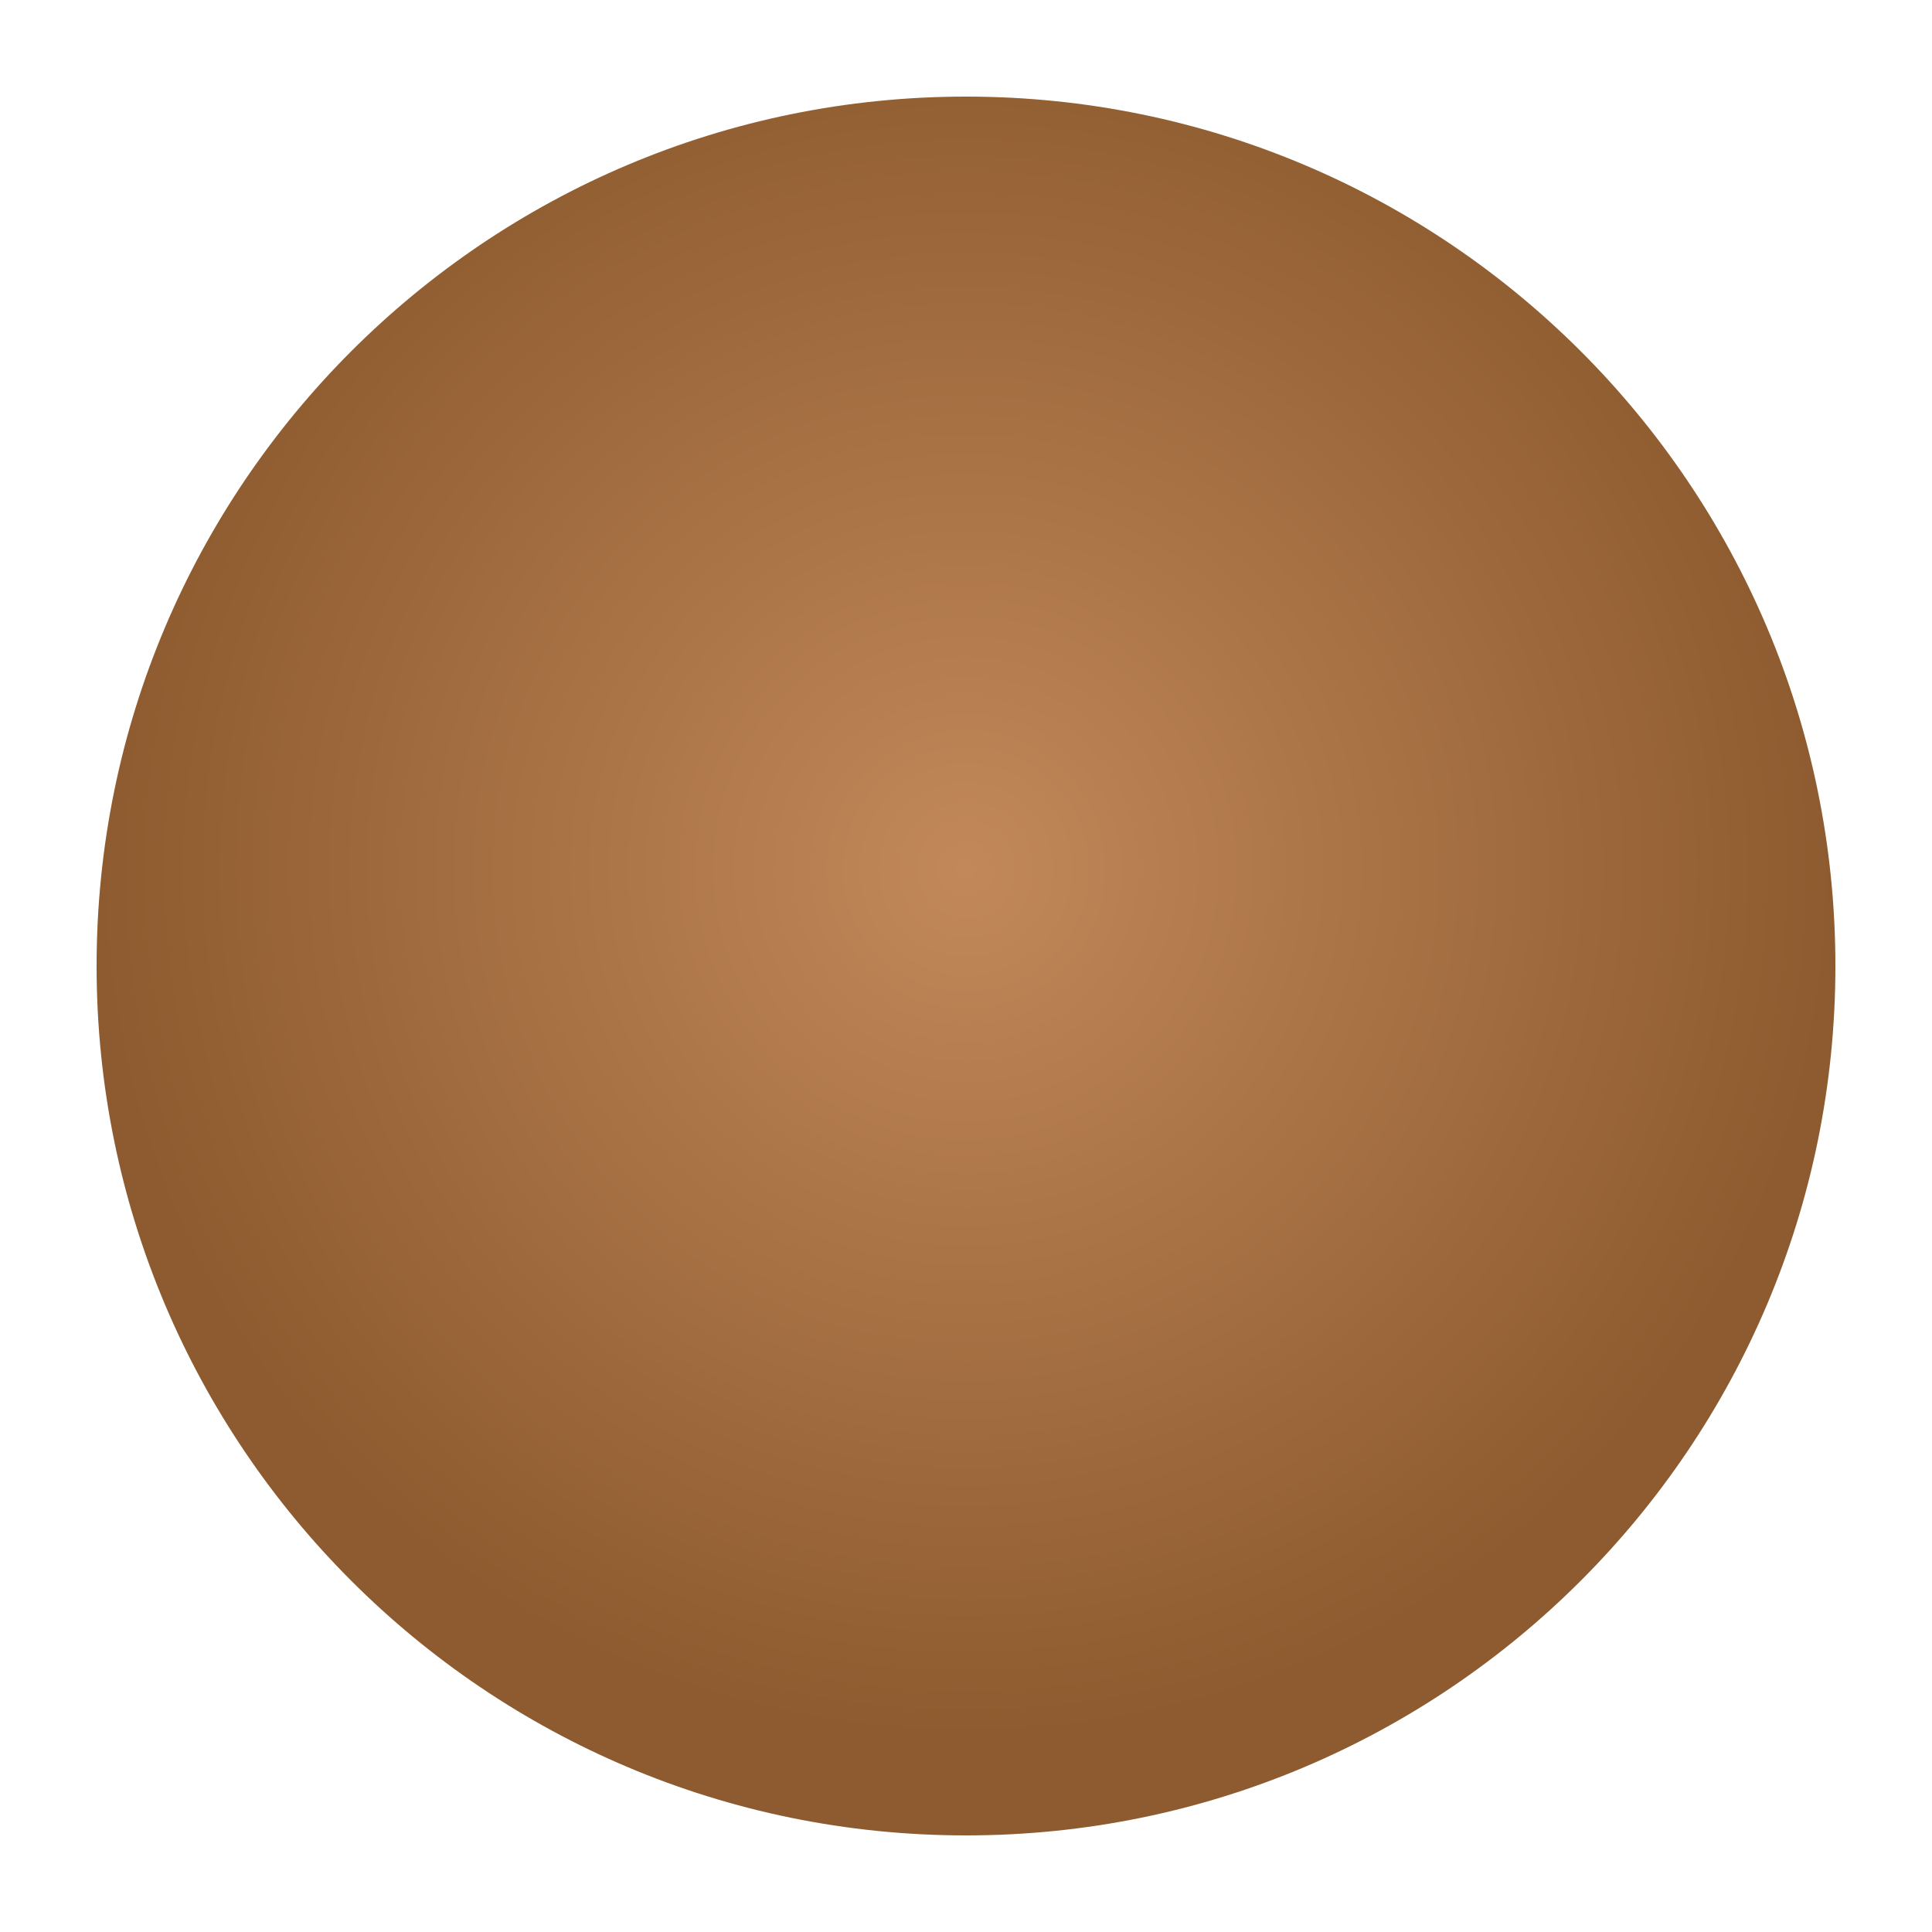
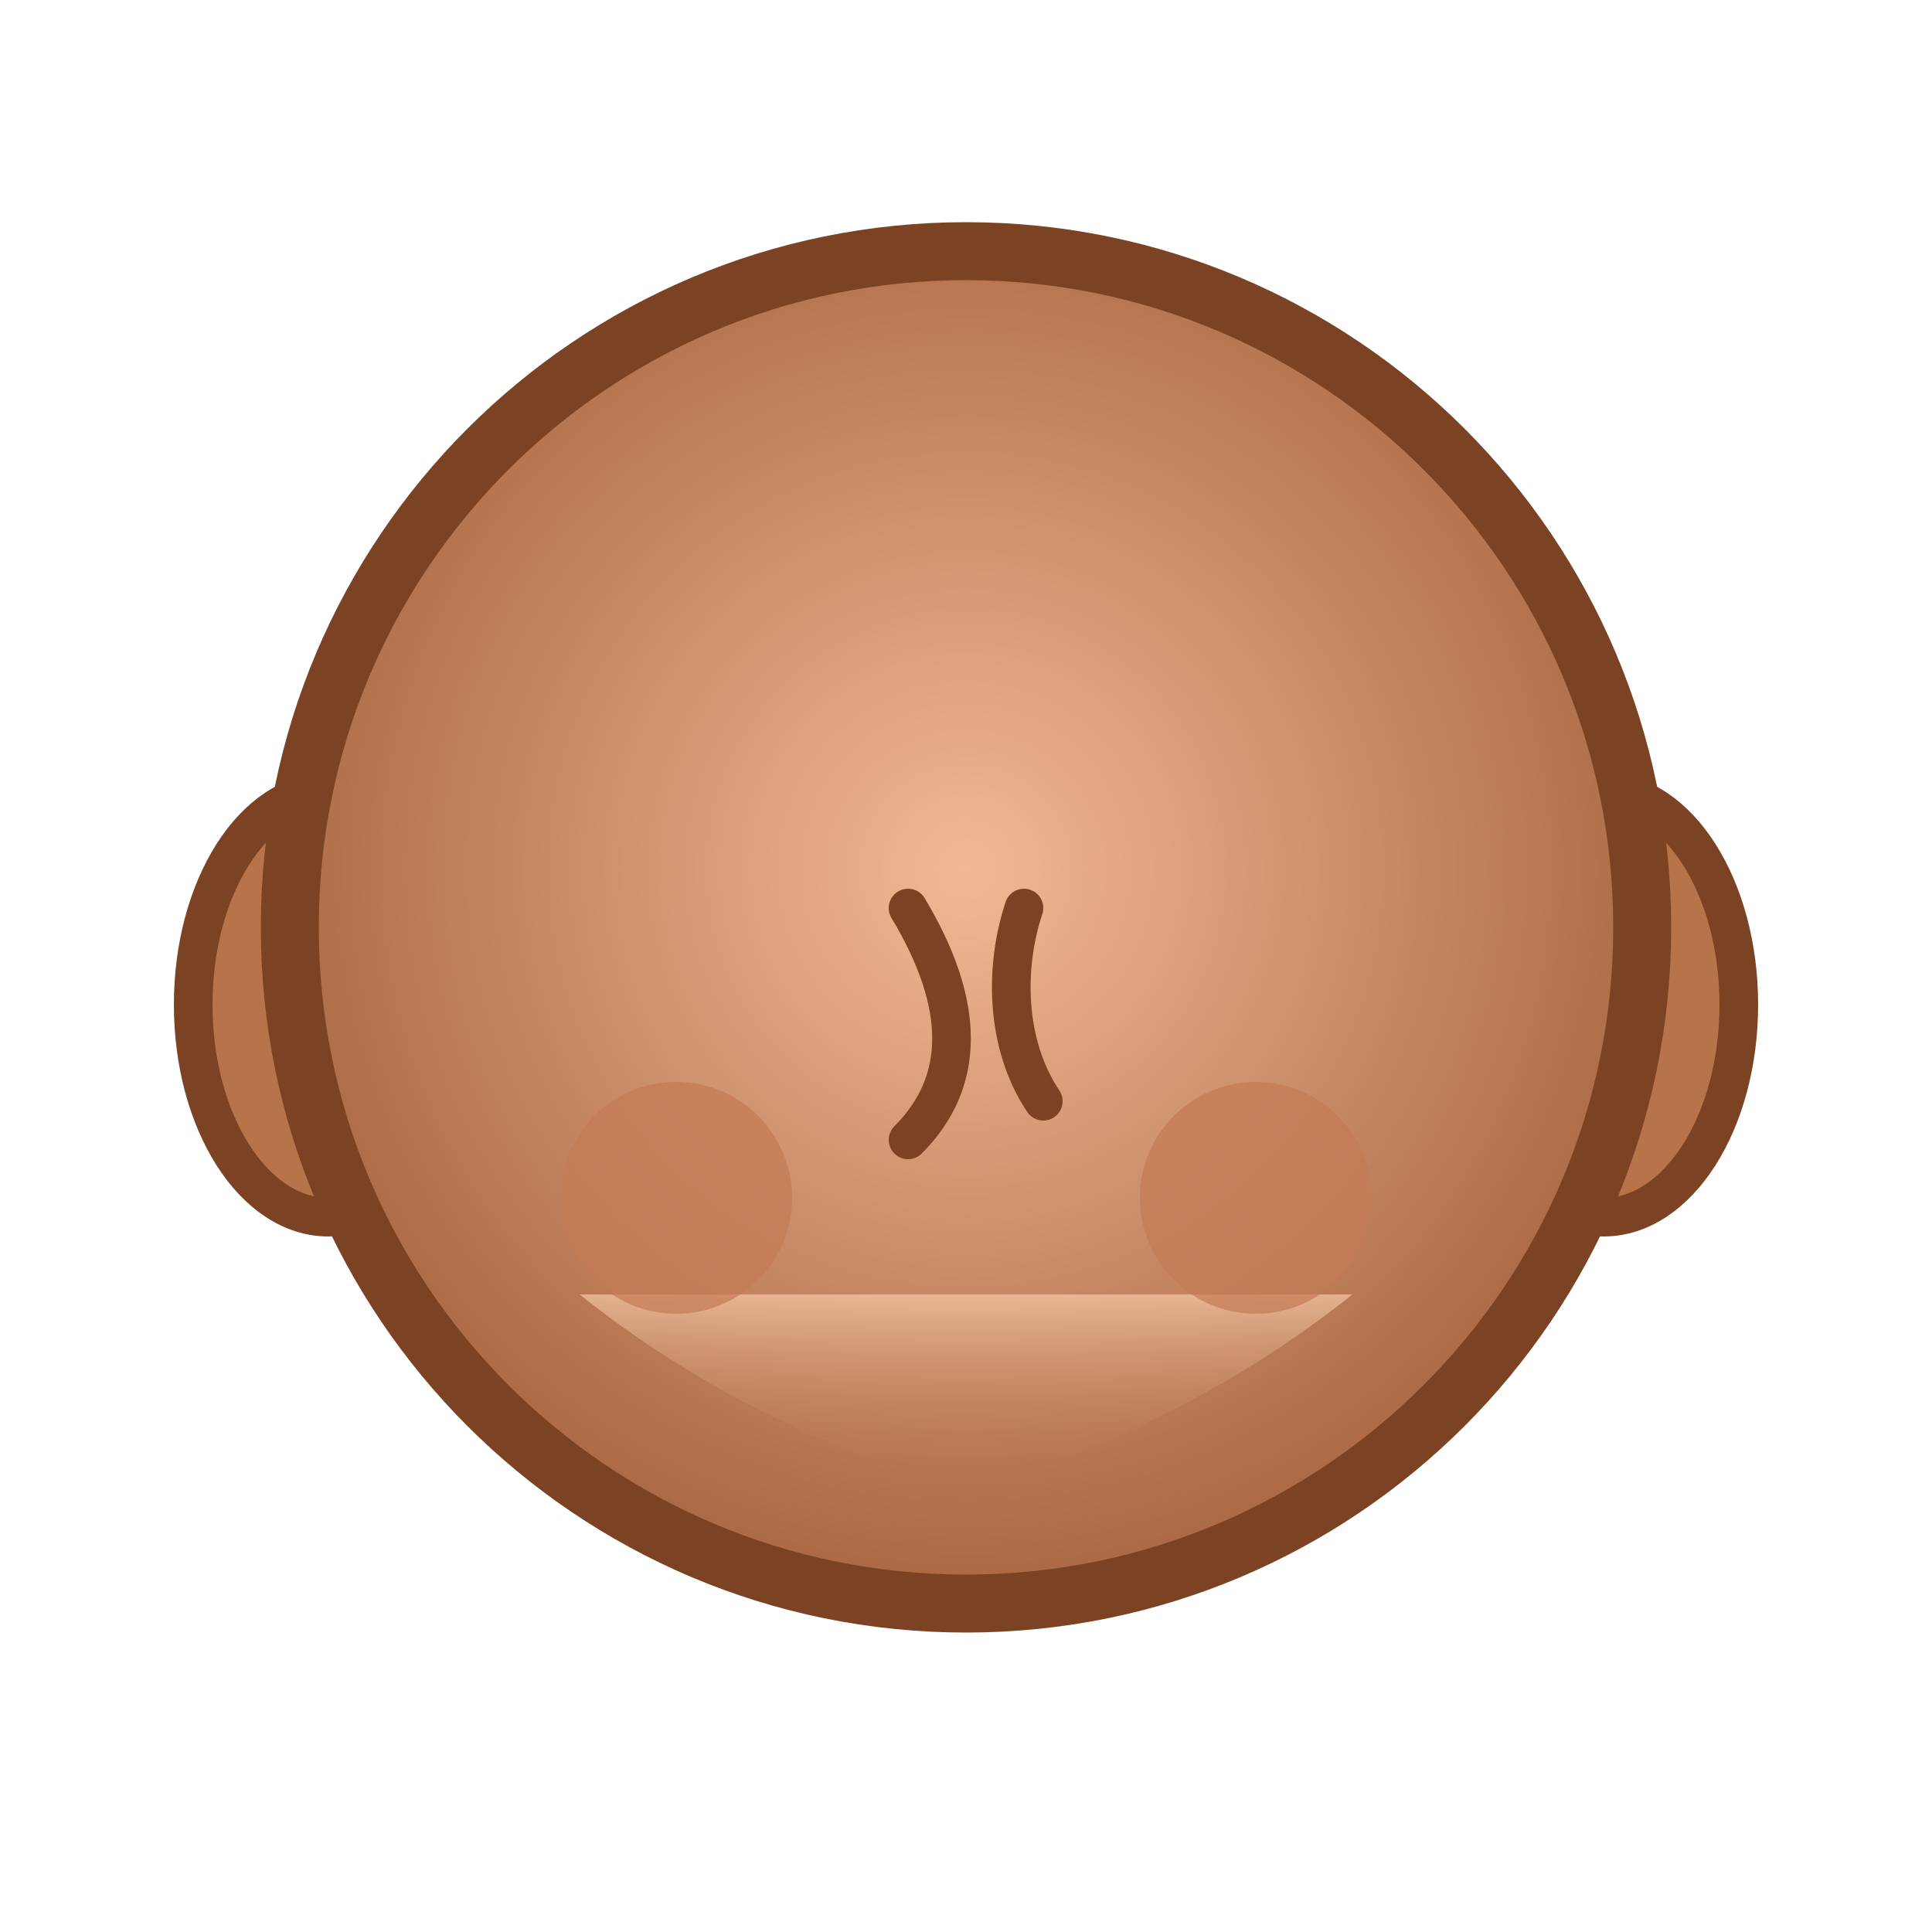
<svg xmlns="http://www.w3.org/2000/svg" viewBox="0 0 200 200">
  <defs>
-     <radialGradient id="darkSkin" cx="100" cy="90" r="90" gradientUnits="userSpaceOnUse">
-       <stop offset="0" stop-color="#c2885a" />
-       <stop offset="1" stop-color="#8d5b2f" />
+     <radialGradient id="darkTone" cx="100" cy="90" r="90" gradientUnits="userSpaceOnUse">
+       <stop offset="0" stop-color="#f1b995" />
+       <stop offset="1" stop-color="#9b5833" />
    </radialGradient>
+     <linearGradient id="darkHighlight" x1="0" y1="0" x2="0" y2="1">
+       <stop offset="0" stop-color="#f7c9a7" stop-opacity="0.7" />
+       <stop offset="1" stop-color="#b16e47" stop-opacity="0" />
+     </linearGradient>
  </defs>
-   <circle cx="100" cy="100" r="90" fill="url(#darkSkin)" />
+   <g stroke-linecap="round" stroke-linejoin="round">
+     <ellipse cx="34" cy="104" rx="14" ry="22" fill="#b7744b" stroke="#7b4323" stroke-width="4" />
+     <ellipse cx="166" cy="104" rx="14" ry="22" fill="#b7744b" stroke="#7b4323" stroke-width="4" />
+     <circle cx="100" cy="96" r="70" fill="url(#darkTone)" stroke="#7b4323" stroke-width="6" />
+     <path d="M60 134c20 16 40 20 40 20s20-4 40-20" fill="url(#darkHighlight)" />
+     <path d="M94 94c6 10 6 18 0 24" fill="none" stroke="#7b4323" stroke-width="4" />
+     <path d="M106 94c-2 6-2 14 2 20" fill="none" stroke="#7b4323" stroke-width="4" />
+     <circle cx="70" cy="124" r="12" fill="#c37a54" opacity="0.7" />
+     <circle cx="130" cy="124" r="12" fill="#c37a54" opacity="0.7" />
+   </g>
</svg>
